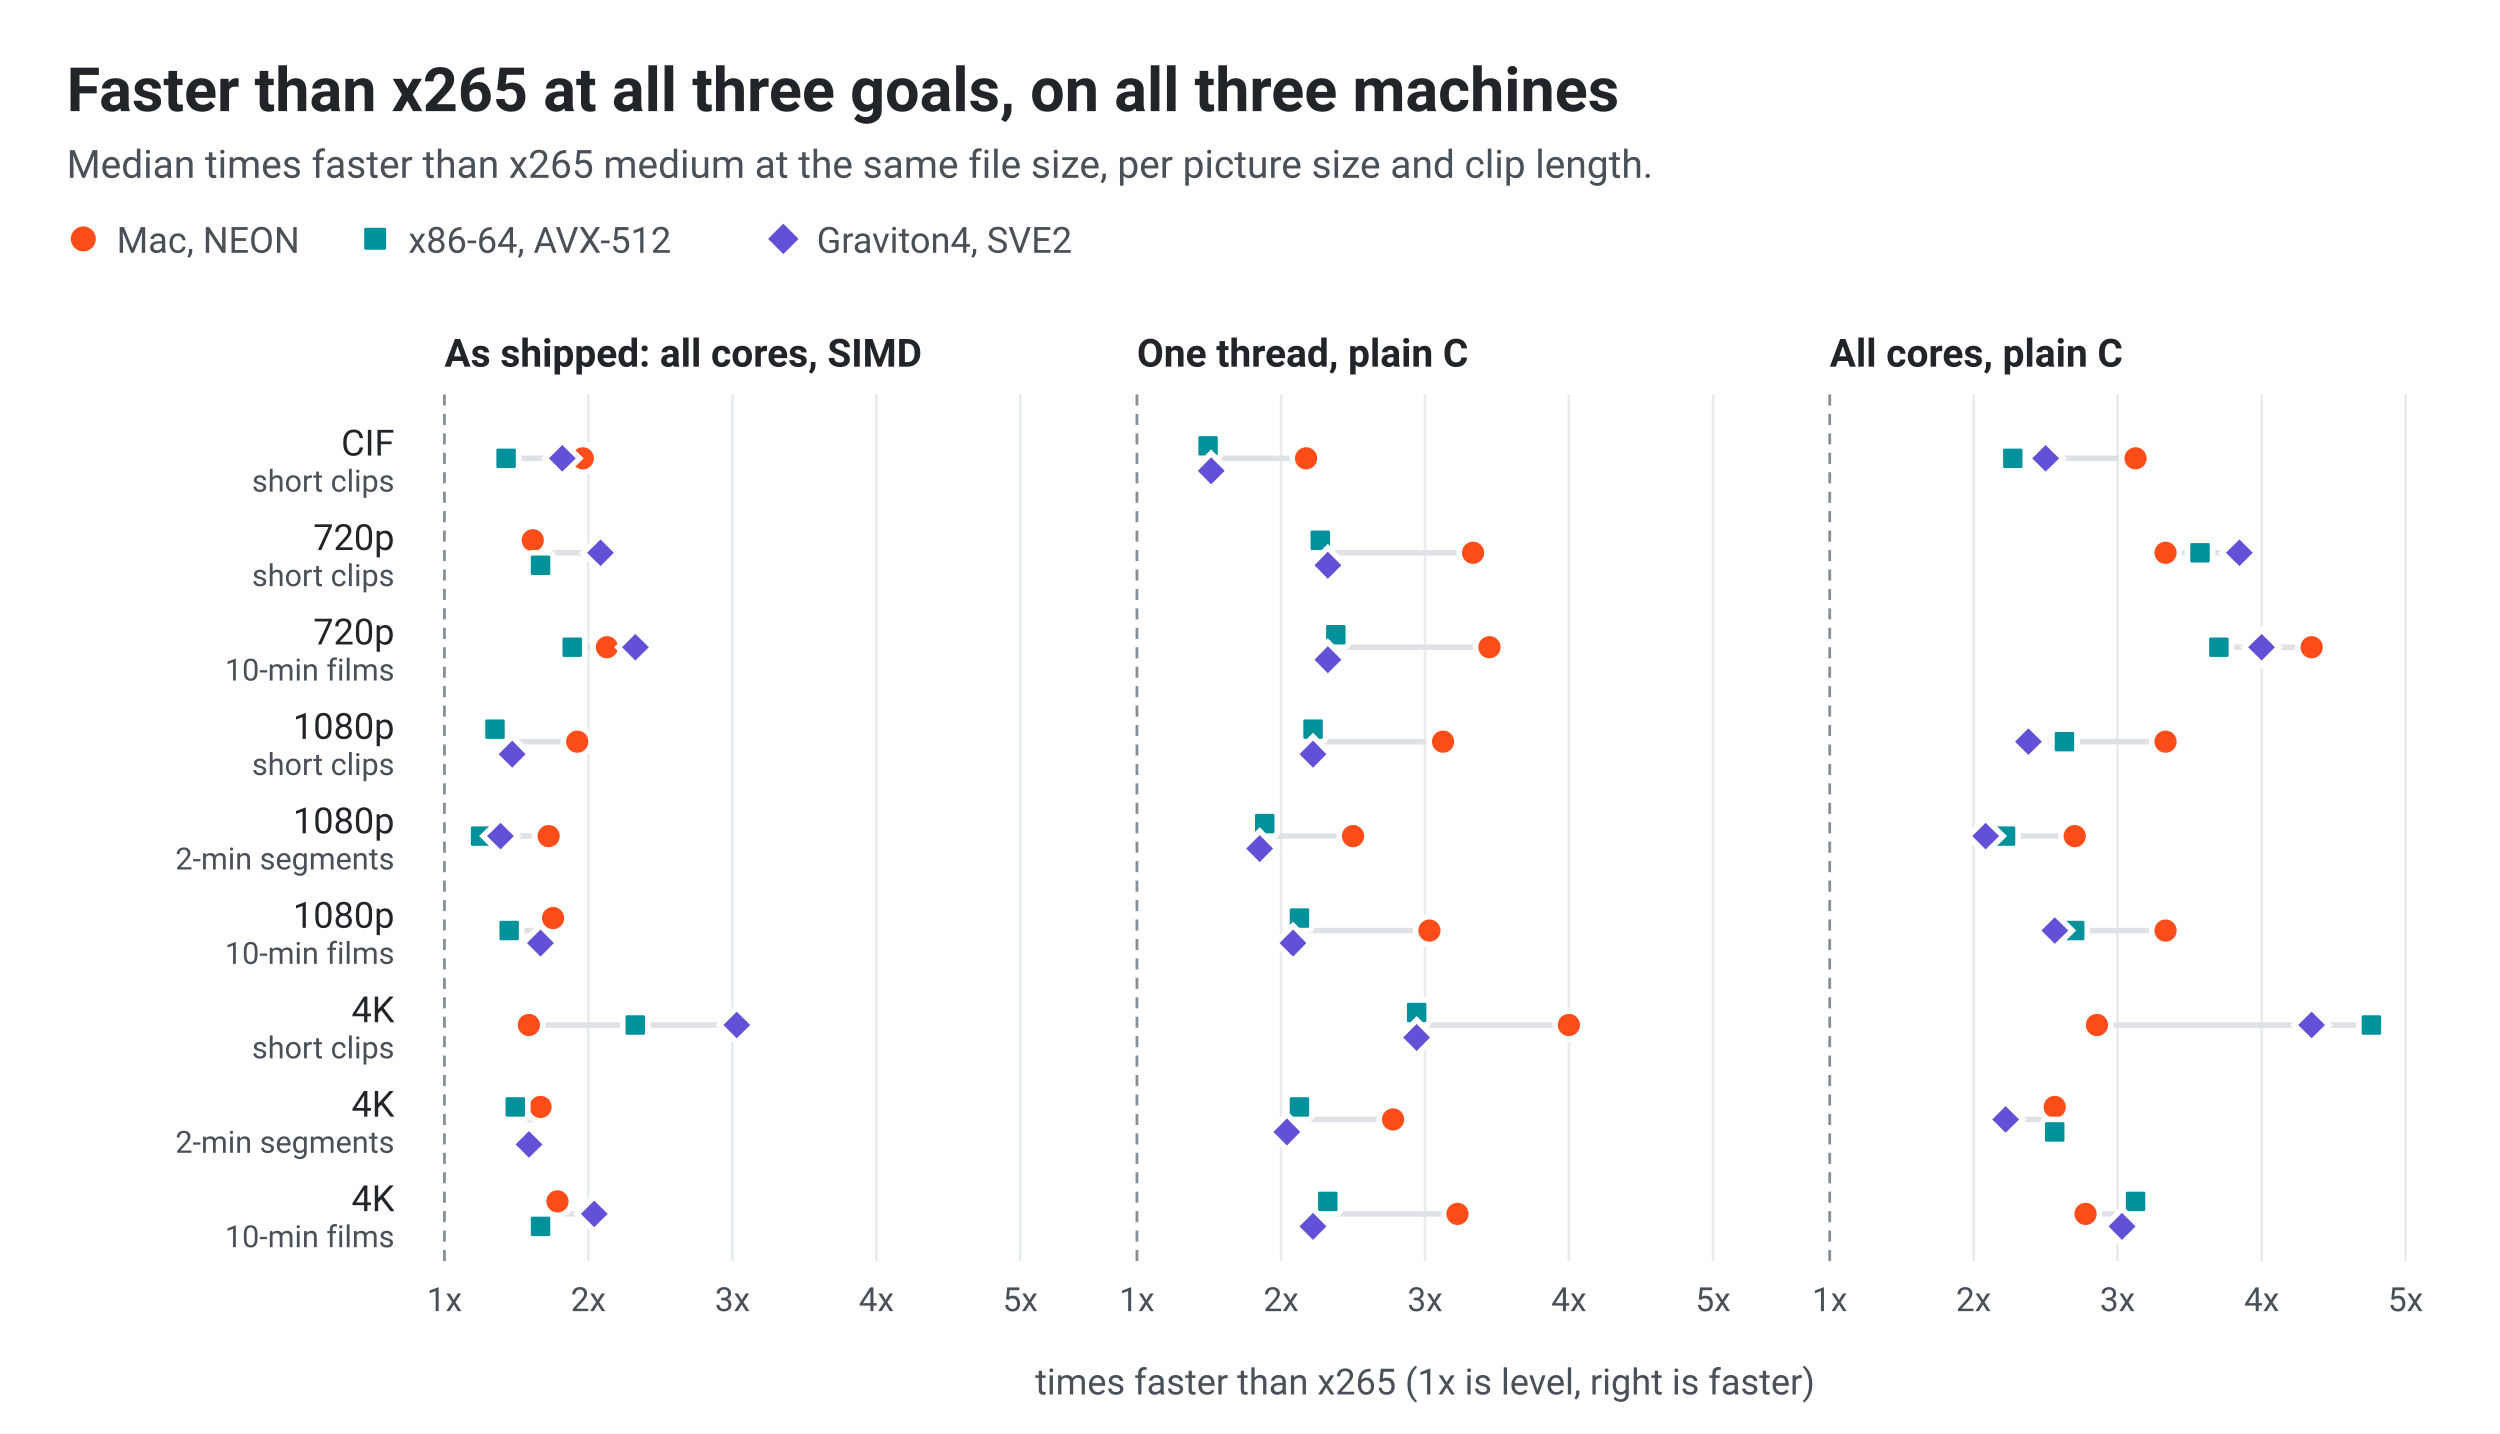
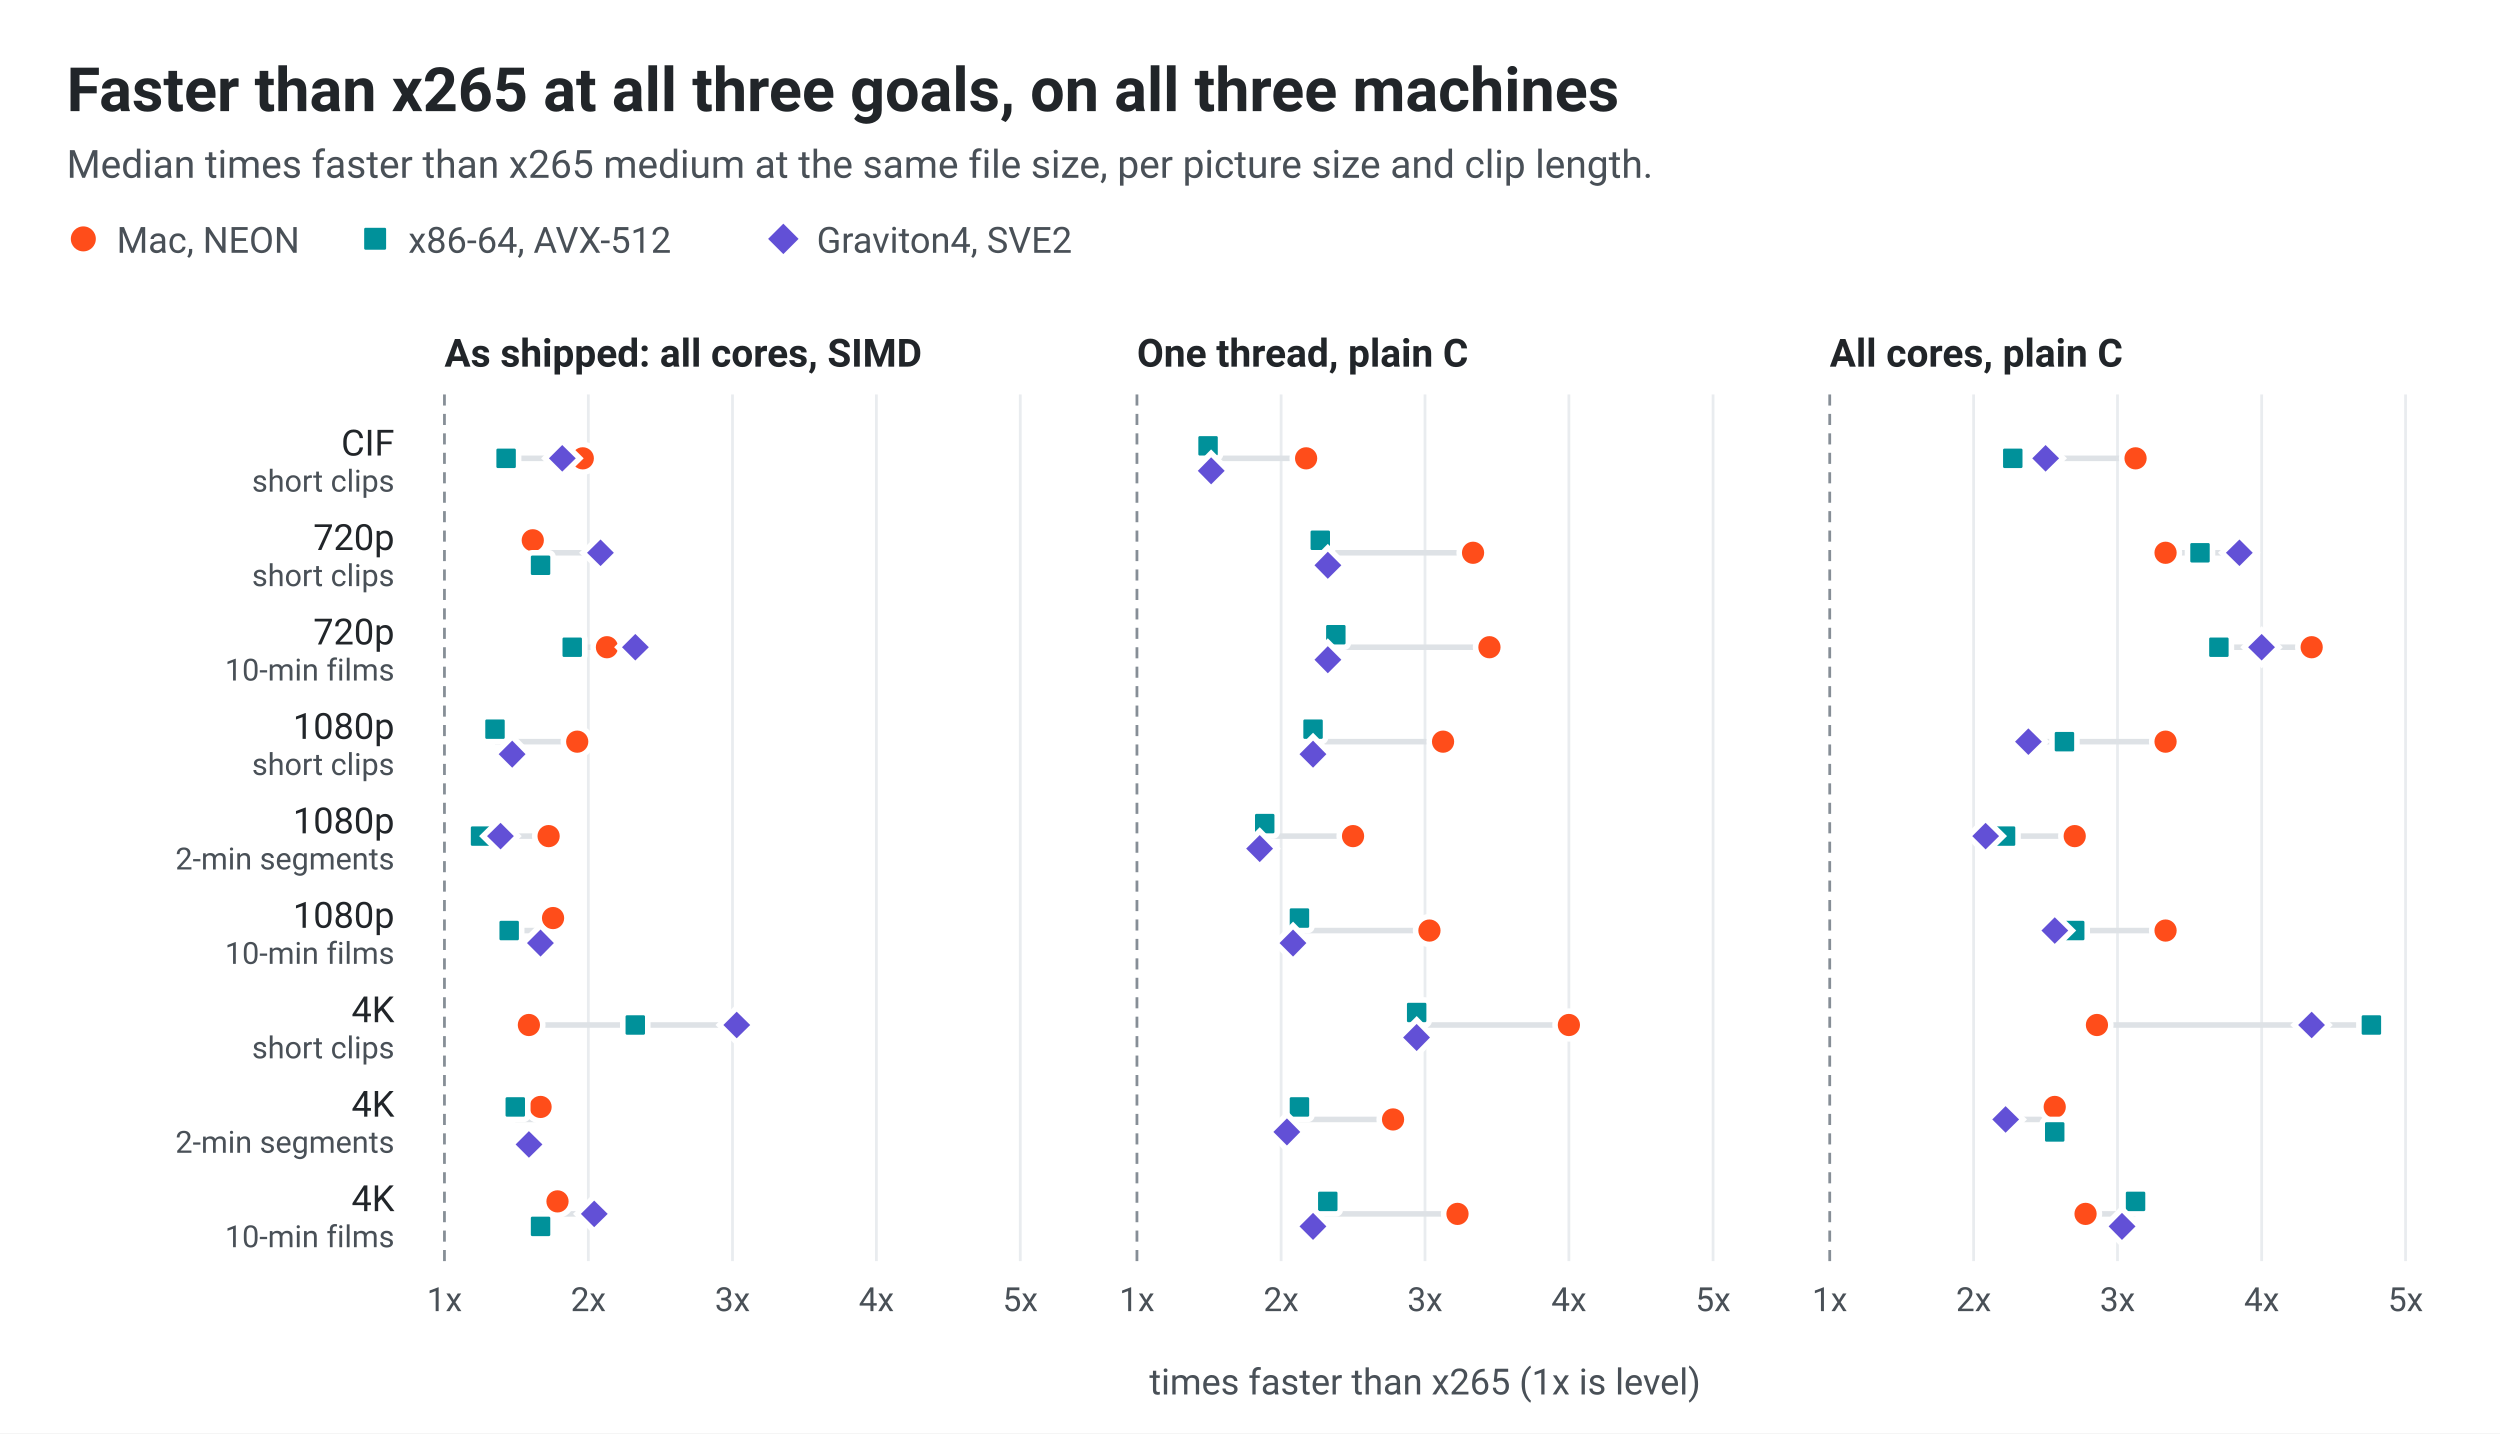
<svg xmlns="http://www.w3.org/2000/svg" width="900" height="516" viewBox="0 0 900 516" role="img">
  <style>
.bg{fill:#ffffff}.t1{fill:#212529}.t2{fill:#495057}.grid{stroke:#e9ecef}
.base{stroke:#868e96}.ring{stroke:#ffffff}.med{stroke:#212529}.band{fill:#f1f3f5}
.s1{fill:#ff4d1a}.s2{fill:#00919a}.s3{fill:#6250d6}.sx{fill:#868e96}
.l1{stroke:#ff4d1a}.l2{stroke:#00919a}.l3{stroke:#6250d6}.lx{stroke:#868e96}.span{stroke:#dee2e6}
.note{fill:#b8330a}.wash{fill:#ffe8dc}
text{font-family:system-ui,-apple-system,"Segoe UI",Roboto,Helvetica,Arial,sans-serif}
@media (prefers-color-scheme:dark){
.bg{fill:#1b1c1e}.t1{fill:#e9ecee}.t2{fill:#b6bcc1}.grid{stroke:#2e3135}
.base{stroke:#8f959a}.ring{stroke:#1b1c1e}.med{stroke:#e9ecee}.band{fill:#23262a}
.s1{fill:#ff4d1a}.s2{fill:#12a3ad}.s3{fill:#9085e9}.sx{fill:#8f959a}
.l1{stroke:#ff4d1a}.l2{stroke:#12a3ad}.l3{stroke:#9085e9}.lx{stroke:#8f959a}.span{stroke:#3a3e43}
.note{fill:#ff8a5c}.wash{fill:#45200f}}
</style>
  <rect width="100%" height="100%" class="bg" />
  <text x="24.0" y="40.0" font-size="22" class="t1" text-anchor="start" font-weight="600">Faster than x265 at all three goals, on all three machines</text>
  <text x="24.0" y="64.0" font-size="14" class="t2" text-anchor="start">Median times faster than x265 medium at the same file size, per picture size and clip length.</text>
  <circle cx="30.0" cy="86.0" r="5.5" class="s1 ring" stroke-width="2" />
  <text x="42.0" y="91.0" font-size="13" class="t2" text-anchor="start">Mac, NEON</text>
  <rect x="130.1" y="81.0" width="9.9" height="9.9" rx="1.5" class="s2 ring" stroke-width="2" />
  <text x="147.0" y="91.0" font-size="13" class="t2" text-anchor="start">x86-64, AVX-512</text>
  <polygon points="282.0,79.1 288.9,86.0 282.0,92.9 275.1,86.0" class="s3 ring" stroke-width="2" />
  <text x="294.0" y="91.0" font-size="13" class="t2" text-anchor="start">Graviton4, SVE2</text>
  <text x="160.0" y="132.0" font-size="14" class="t1" text-anchor="start" font-weight="600">As shipped: all cores, SIMD</text>
  <line x1="160.0" y1="142" x2="160.0" y2="454" class="base" stroke-dasharray="4 3" />
  <text x="160.0" y="472.0" font-size="12" class="t2" text-anchor="middle">1x</text>
  <line x1="211.8" y1="142" x2="211.8" y2="454" class="grid" />
  <text x="211.8" y="472.0" font-size="12" class="t2" text-anchor="middle">2x</text>
  <line x1="263.7" y1="142" x2="263.7" y2="454" class="grid" />
  <text x="263.7" y="472.0" font-size="12" class="t2" text-anchor="middle">3x</text>
  <line x1="315.5" y1="142" x2="315.5" y2="454" class="grid" />
  <text x="315.5" y="472.0" font-size="12" class="t2" text-anchor="middle">4x</text>
  <line x1="367.3" y1="142" x2="367.3" y2="454" class="grid" />
  <text x="367.3" y="472.0" font-size="12" class="t2" text-anchor="middle">5x</text>
  <text x="142.0" y="164.0" font-size="13" class="t1" text-anchor="end">CIF</text>
  <text x="142.0" y="177.0" font-size="11" class="t2" text-anchor="end">short clips</text>
  <line x1="182.2" y1="165.0" x2="209.8" y2="165.0" class="span" stroke-width="2" />
  <circle cx="209.8" cy="165.0" r="5" class="s1 ring" stroke-width="2" />
  <rect x="177.7" y="160.5" width="9.0" height="9.0" rx="1.5" class="s2 ring" stroke-width="2" />
  <polygon points="202.4,158.8 208.7,165.0 202.4,171.2 196.2,165.0" class="s3 ring" stroke-width="2" />
  <text x="142.0" y="198.0" font-size="13" class="t1" text-anchor="end">720p</text>
  <text x="142.0" y="211.0" font-size="11" class="t2" text-anchor="end">short clips</text>
  <line x1="191.8" y1="199.0" x2="216.2" y2="199.0" class="span" stroke-width="2" />
  <circle cx="191.8" cy="194.5" r="5" class="s1 ring" stroke-width="2" />
  <rect x="190.1" y="199.0" width="9.0" height="9.0" rx="1.5" class="s2 ring" stroke-width="2" />
  <polygon points="216.2,192.8 222.4,199.0 216.2,205.2 209.9,199.0" class="s3 ring" stroke-width="2" />
  <text x="142.0" y="232.0" font-size="13" class="t1" text-anchor="end">720p</text>
  <text x="142.0" y="245.0" font-size="11" class="t2" text-anchor="end">10-min films</text>
  <line x1="206.0" y1="233.0" x2="228.7" y2="233.0" class="span" stroke-width="2" />
  <circle cx="218.5" cy="233.0" r="5" class="s1 ring" stroke-width="2" />
  <rect x="201.5" y="228.5" width="9.0" height="9.0" rx="1.5" class="s2 ring" stroke-width="2" />
  <polygon points="228.7,226.8 235.0,233.0 228.7,239.2 222.5,233.0" class="s3 ring" stroke-width="2" />
  <text x="142.0" y="266.0" font-size="13" class="t1" text-anchor="end">1080p</text>
  <text x="142.0" y="279.0" font-size="11" class="t2" text-anchor="end">short clips</text>
  <line x1="178.2" y1="267.0" x2="207.8" y2="267.0" class="span" stroke-width="2" />
  <circle cx="207.8" cy="267.0" r="5" class="s1 ring" stroke-width="2" />
  <rect x="173.7" y="258.0" width="9.0" height="9.0" rx="1.5" class="s2 ring" stroke-width="2" />
  <polygon points="184.4,265.2 190.6,271.5 184.4,277.8 178.1,271.5" class="s3 ring" stroke-width="2" />
  <text x="142.0" y="300.0" font-size="13" class="t1" text-anchor="end">1080p</text>
  <text x="142.0" y="313.0" font-size="11" class="t2" text-anchor="end">2-min segments</text>
  <line x1="173.0" y1="301.0" x2="197.5" y2="301.0" class="span" stroke-width="2" />
  <circle cx="197.5" cy="301.0" r="5" class="s1 ring" stroke-width="2" />
  <rect x="168.5" y="296.5" width="9.0" height="9.0" rx="1.5" class="s2 ring" stroke-width="2" />
  <polygon points="180.2,294.8 186.4,301.0 180.2,307.2 173.9,301.0" class="s3 ring" stroke-width="2" />
  <text x="142.0" y="334.0" font-size="13" class="t1" text-anchor="end">1080p</text>
  <text x="142.0" y="347.0" font-size="11" class="t2" text-anchor="end">10-min films</text>
  <line x1="183.3" y1="335.0" x2="199.1" y2="335.0" class="span" stroke-width="2" />
  <circle cx="199.1" cy="330.5" r="5" class="s1 ring" stroke-width="2" />
  <rect x="178.8" y="330.5" width="9.0" height="9.0" rx="1.5" class="s2 ring" stroke-width="2" />
  <polygon points="194.6,333.2 200.8,339.5 194.6,345.8 188.3,339.5" class="s3 ring" stroke-width="2" />
  <text x="142.0" y="368.0" font-size="13" class="t1" text-anchor="end">4K</text>
  <text x="142.0" y="381.0" font-size="11" class="t2" text-anchor="end">short clips</text>
  <line x1="190.4" y1="369.0" x2="265.2" y2="369.0" class="span" stroke-width="2" />
  <circle cx="190.4" cy="369.0" r="5" class="s1 ring" stroke-width="2" />
  <rect x="224.2" y="364.5" width="9.0" height="9.0" rx="1.5" class="s2 ring" stroke-width="2" />
  <polygon points="265.2,362.8 271.5,369.0 265.2,375.2 259.0,369.0" class="s3 ring" stroke-width="2" />
  <text x="142.0" y="402.0" font-size="13" class="t1" text-anchor="end">4K</text>
  <text x="142.0" y="415.0" font-size="11" class="t2" text-anchor="end">2-min segments</text>
  <line x1="185.5" y1="403.0" x2="194.6" y2="403.0" class="span" stroke-width="2" />
  <circle cx="194.6" cy="398.5" r="5" class="s1 ring" stroke-width="2" />
  <rect x="181.0" y="394.0" width="9.0" height="9.0" rx="1.5" class="s2 ring" stroke-width="2" />
  <polygon points="190.4,405.8 196.7,412.0 190.4,418.2 184.2,412.0" class="s3 ring" stroke-width="2" />
  <text x="142.0" y="436.0" font-size="13" class="t1" text-anchor="end">4K</text>
  <text x="142.0" y="449.0" font-size="11" class="t2" text-anchor="end">10-min films</text>
  <line x1="194.6" y1="437.0" x2="213.9" y2="437.0" class="span" stroke-width="2" />
  <circle cx="200.7" cy="432.5" r="5" class="s1 ring" stroke-width="2" />
  <rect x="190.1" y="437.0" width="9.0" height="9.0" rx="1.5" class="s2 ring" stroke-width="2" />
  <polygon points="213.9,430.8 220.2,437.0 213.9,443.2 207.7,437.0" class="s3 ring" stroke-width="2" />
  <text x="409.3" y="132.0" font-size="14" class="t1" text-anchor="start" font-weight="600">One thread, plain C</text>
  <line x1="409.3" y1="142" x2="409.3" y2="454" class="base" stroke-dasharray="4 3" />
  <text x="409.3" y="472.0" font-size="12" class="t2" text-anchor="middle">1x</text>
  <line x1="461.2" y1="142" x2="461.2" y2="454" class="grid" />
  <text x="461.2" y="472.0" font-size="12" class="t2" text-anchor="middle">2x</text>
  <line x1="513.0" y1="142" x2="513.0" y2="454" class="grid" />
  <text x="513.0" y="472.0" font-size="12" class="t2" text-anchor="middle">3x</text>
  <line x1="564.8" y1="142" x2="564.8" y2="454" class="grid" />
  <text x="564.8" y="472.0" font-size="12" class="t2" text-anchor="middle">4x</text>
  <line x1="616.7" y1="142" x2="616.7" y2="454" class="grid" />
  <text x="616.7" y="472.0" font-size="12" class="t2" text-anchor="middle">5x</text>
  <line x1="434.9" y1="165.0" x2="470.2" y2="165.0" class="span" stroke-width="2" />
  <circle cx="470.2" cy="165.0" r="5" class="s1 ring" stroke-width="2" />
  <rect x="430.4" y="156.0" width="9.0" height="9.0" rx="1.5" class="s2 ring" stroke-width="2" />
  <polygon points="436.0,163.2 442.3,169.5 436.0,175.8 429.8,169.5" class="s3 ring" stroke-width="2" />
  <line x1="475.3" y1="199.0" x2="530.3" y2="199.0" class="span" stroke-width="2" />
  <circle cx="530.3" cy="199.0" r="5" class="s1 ring" stroke-width="2" />
  <rect x="470.8" y="190.0" width="9.0" height="9.0" rx="1.5" class="s2 ring" stroke-width="2" />
  <polygon points="478.0,197.2 484.3,203.5 478.0,209.8 471.8,203.5" class="s3 ring" stroke-width="2" />
  <line x1="478.0" y1="233.0" x2="536.2" y2="233.0" class="span" stroke-width="2" />
  <circle cx="536.2" cy="233.0" r="5" class="s1 ring" stroke-width="2" />
  <rect x="476.4" y="224.0" width="9.0" height="9.0" rx="1.5" class="s2 ring" stroke-width="2" />
  <polygon points="478.0,231.2 484.3,237.5 478.0,243.8 471.8,237.5" class="s3 ring" stroke-width="2" />
  <line x1="472.7" y1="267.0" x2="519.5" y2="267.0" class="span" stroke-width="2" />
  <circle cx="519.5" cy="267.0" r="5" class="s1 ring" stroke-width="2" />
  <rect x="468.2" y="258.0" width="9.0" height="9.0" rx="1.5" class="s2 ring" stroke-width="2" />
  <polygon points="472.7,265.2 478.9,271.5 472.7,277.8 466.4,271.5" class="s3 ring" stroke-width="2" />
  <line x1="453.5" y1="301.0" x2="487.1" y2="301.0" class="span" stroke-width="2" />
  <circle cx="487.1" cy="301.0" r="5" class="s1 ring" stroke-width="2" />
  <rect x="450.8" y="292.0" width="9.0" height="9.0" rx="1.5" class="s2 ring" stroke-width="2" />
  <polygon points="453.5,299.2 459.7,305.5 453.5,311.8 447.2,305.5" class="s3 ring" stroke-width="2" />
  <line x1="465.5" y1="335.0" x2="514.6" y2="335.0" class="span" stroke-width="2" />
  <circle cx="514.6" cy="335.0" r="5" class="s1 ring" stroke-width="2" />
  <rect x="463.3" y="326.0" width="9.0" height="9.0" rx="1.5" class="s2 ring" stroke-width="2" />
  <polygon points="465.5,333.2 471.7,339.5 465.5,345.8 459.2,339.5" class="s3 ring" stroke-width="2" />
  <line x1="510.0" y1="369.0" x2="564.8" y2="369.0" class="span" stroke-width="2" />
  <circle cx="564.8" cy="369.0" r="5" class="s1 ring" stroke-width="2" />
  <rect x="505.5" y="360.0" width="9.0" height="9.0" rx="1.5" class="s2 ring" stroke-width="2" />
  <polygon points="510.0,367.2 516.2,373.5 510.0,379.8 503.7,373.5" class="s3 ring" stroke-width="2" />
  <line x1="463.3" y1="403.0" x2="501.5" y2="403.0" class="span" stroke-width="2" />
  <circle cx="501.5" cy="403.0" r="5" class="s1 ring" stroke-width="2" />
  <rect x="463.3" y="394.0" width="9.0" height="9.0" rx="1.5" class="s2 ring" stroke-width="2" />
  <polygon points="463.3,401.2 469.5,407.5 463.3,413.8 457.0,407.5" class="s3 ring" stroke-width="2" />
  <line x1="472.7" y1="437.0" x2="524.7" y2="437.0" class="span" stroke-width="2" />
  <circle cx="524.7" cy="437.0" r="5" class="s1 ring" stroke-width="2" />
  <rect x="473.5" y="428.0" width="9.0" height="9.0" rx="1.5" class="s2 ring" stroke-width="2" />
  <polygon points="472.7,435.2 478.9,441.5 472.7,447.8 466.4,441.5" class="s3 ring" stroke-width="2" />
  <text x="658.7" y="132.0" font-size="14" class="t1" text-anchor="start" font-weight="600">All cores, plain C</text>
  <line x1="658.7" y1="142" x2="658.7" y2="454" class="base" stroke-dasharray="4 3" />
  <text x="658.7" y="472.0" font-size="12" class="t2" text-anchor="middle">1x</text>
  <line x1="710.5" y1="142" x2="710.5" y2="454" class="grid" />
  <text x="710.5" y="472.0" font-size="12" class="t2" text-anchor="middle">2x</text>
  <line x1="762.3" y1="142" x2="762.3" y2="454" class="grid" />
  <text x="762.3" y="472.0" font-size="12" class="t2" text-anchor="middle">3x</text>
  <line x1="814.2" y1="142" x2="814.2" y2="454" class="grid" />
  <text x="814.2" y="472.0" font-size="12" class="t2" text-anchor="middle">4x</text>
  <line x1="866.0" y1="142" x2="866.0" y2="454" class="grid" />
  <text x="866.0" y="472.0" font-size="12" class="t2" text-anchor="middle">5x</text>
  <line x1="724.6" y1="165.0" x2="768.8" y2="165.0" class="span" stroke-width="2" />
  <circle cx="768.8" cy="165.0" r="5" class="s1 ring" stroke-width="2" />
  <rect x="720.1" y="160.5" width="9.0" height="9.0" rx="1.5" class="s2 ring" stroke-width="2" />
  <polygon points="736.4,158.8 742.7,165.0 736.4,171.2 730.2,165.0" class="s3 ring" stroke-width="2" />
  <line x1="779.6" y1="199.0" x2="806.2" y2="199.0" class="span" stroke-width="2" />
  <circle cx="779.6" cy="199.0" r="5" class="s1 ring" stroke-width="2" />
  <rect x="787.5" y="194.5" width="9.0" height="9.0" rx="1.5" class="s2 ring" stroke-width="2" />
  <polygon points="806.2,192.8 812.4,199.0 806.2,205.2 799.9,199.0" class="s3 ring" stroke-width="2" />
  <line x1="798.8" y1="233.0" x2="832.2" y2="233.0" class="span" stroke-width="2" />
  <circle cx="832.2" cy="233.0" r="5" class="s1 ring" stroke-width="2" />
  <rect x="794.3" y="228.5" width="9.0" height="9.0" rx="1.5" class="s2 ring" stroke-width="2" />
  <polygon points="814.2,226.8 820.4,233.0 814.2,239.2 807.9,233.0" class="s3 ring" stroke-width="2" />
  <line x1="730.2" y1="267.0" x2="779.6" y2="267.0" class="span" stroke-width="2" />
  <circle cx="779.6" cy="267.0" r="5" class="s1 ring" stroke-width="2" />
  <rect x="738.7" y="262.5" width="9.0" height="9.0" rx="1.5" class="s2 ring" stroke-width="2" />
  <polygon points="730.2,260.8 736.5,267.0 730.2,273.2 724.0,267.0" class="s3 ring" stroke-width="2" />
  <line x1="714.8" y1="301.0" x2="746.9" y2="301.0" class="span" stroke-width="2" />
  <circle cx="746.9" cy="301.0" r="5" class="s1 ring" stroke-width="2" />
  <rect x="717.5" y="296.5" width="9.0" height="9.0" rx="1.5" class="s2 ring" stroke-width="2" />
  <polygon points="714.8,294.8 721.1,301.0 714.8,307.2 708.6,301.0" class="s3 ring" stroke-width="2" />
  <line x1="739.7" y1="335.0" x2="779.6" y2="335.0" class="span" stroke-width="2" />
  <circle cx="779.6" cy="335.0" r="5" class="s1 ring" stroke-width="2" />
  <rect x="742.4" y="330.5" width="9.0" height="9.0" rx="1.5" class="s2 ring" stroke-width="2" />
  <polygon points="739.7,328.8 746.0,335.0 739.7,341.2 733.5,335.0" class="s3 ring" stroke-width="2" />
  <line x1="754.9" y1="369.0" x2="853.7" y2="369.0" class="span" stroke-width="2" />
  <circle cx="754.9" cy="369.0" r="5" class="s1 ring" stroke-width="2" />
  <rect x="849.2" y="364.5" width="9.0" height="9.0" rx="1.5" class="s2 ring" stroke-width="2" />
  <polygon points="832.2,362.8 838.4,369.0 832.2,375.2 825.9,369.0" class="s3 ring" stroke-width="2" />
  <line x1="722.0" y1="403.0" x2="739.7" y2="403.0" class="span" stroke-width="2" />
  <circle cx="739.7" cy="398.5" r="5" class="s1 ring" stroke-width="2" />
  <rect x="735.2" y="403.0" width="9.0" height="9.0" rx="1.5" class="s2 ring" stroke-width="2" />
  <polygon points="722.0,396.8 728.3,403.0 722.0,409.2 715.8,403.0" class="s3 ring" stroke-width="2" />
  <line x1="750.8" y1="437.0" x2="768.8" y2="437.0" class="span" stroke-width="2" />
  <circle cx="750.8" cy="437.0" r="5" class="s1 ring" stroke-width="2" />
  <rect x="764.3" y="428.0" width="9.0" height="9.0" rx="1.5" class="s2 ring" stroke-width="2" />
  <polygon points="763.9,435.2 770.2,441.5 763.9,447.8 757.7,441.5" class="s3 ring" stroke-width="2" />
-   <text x="513.0" y="502.0" font-size="13" class="t2" text-anchor="middle">times faster than x265 (1x is level, right is faster)</text>
+   <text x="513.0" y="502.0" font-size="13" class="t2" text-anchor="middle">times faster than x265 (1x is level)</text>
</svg>
